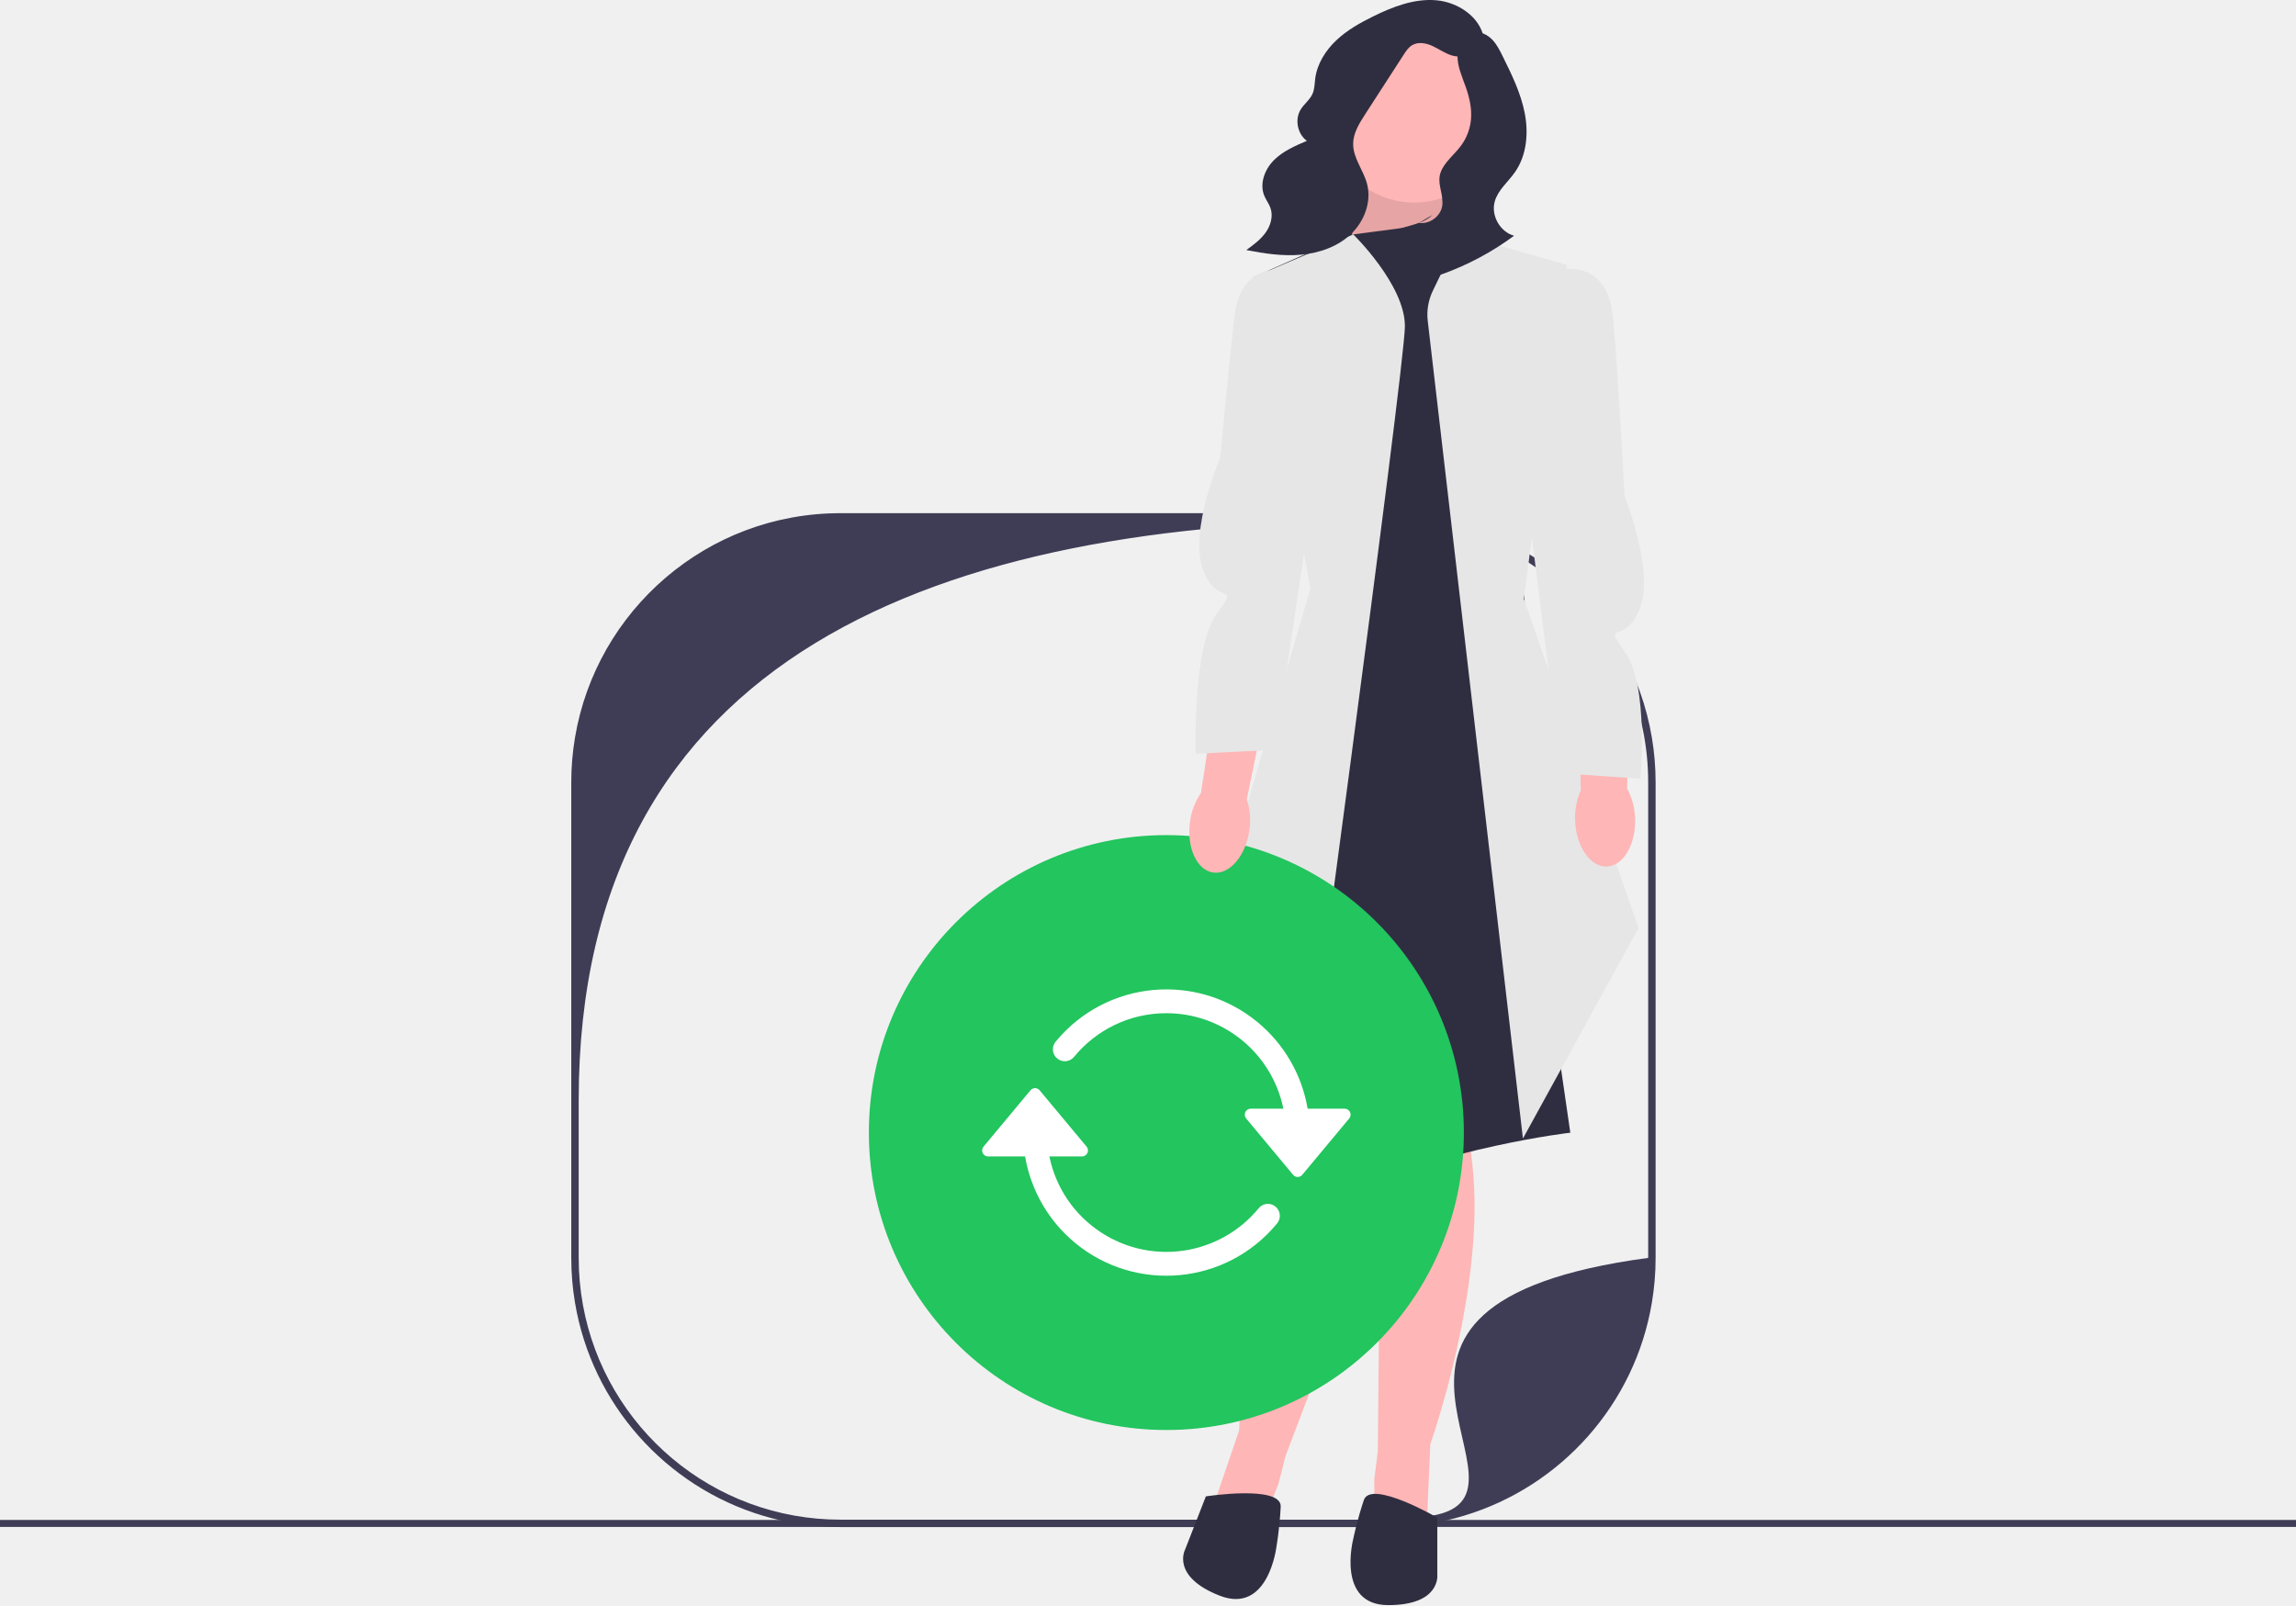
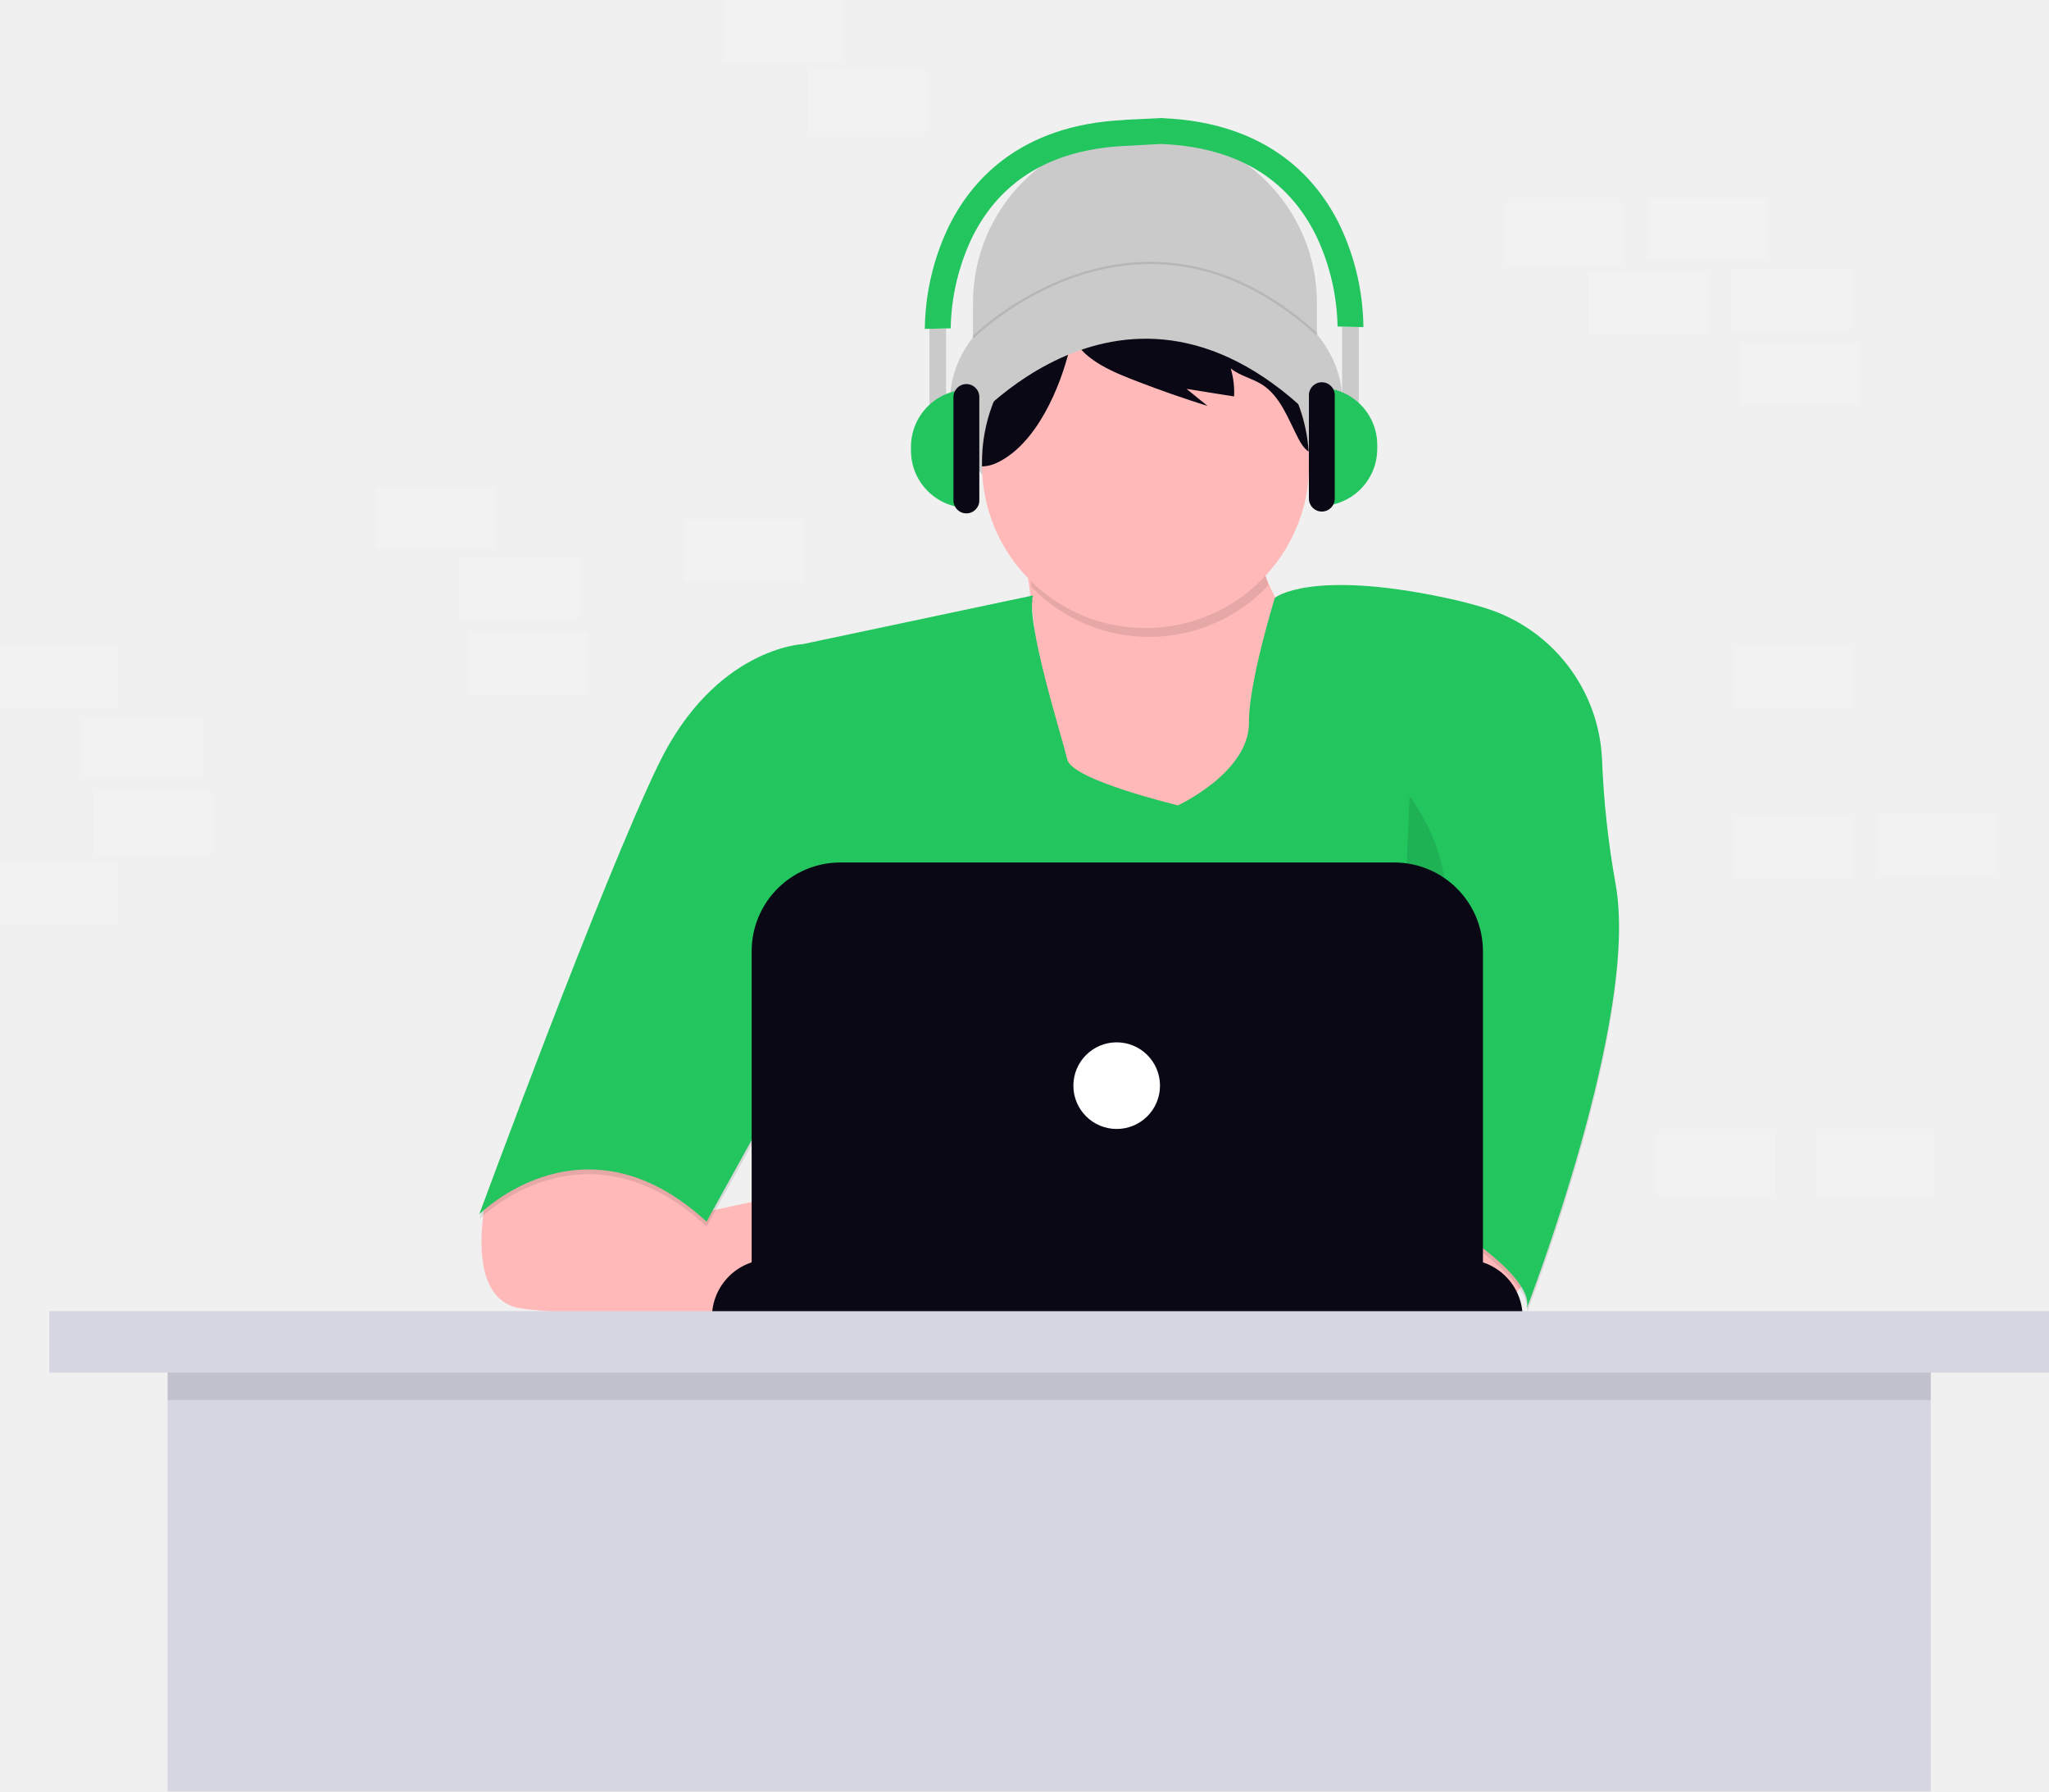
- <svg xmlns="http://www.w3.org/2000/svg" width="656" height="458.686" viewBox="0 0 656 458.686" data-src="https://cdn.undraw.co/illustrations/not-found_6bgl.svg" role="img" artist="Katerina Limpitsouni" source="https://undraw.co/">
-   <rect y="434.343" width="656" height="2" fill="#3f3d56" />
-   <g>
-     <path d="M471.971,210.814c-6.073-36.417-37.728-64.169-75.864-64.169H240.149c-38.121,0-69.769,27.73-75.864,64.125-.704,4.162-1.067,8.443-1.067,12.806v135.886c0,4.362,.363,8.636,1.067,12.798,4.851,28.996,25.93,52.497,53.586,60.844,7.051,2.133,14.531,3.281,22.279,3.281h155.957c7.747,0,15.228-1.148,22.279-3.281,27.663-8.354,48.749-31.87,53.586-60.888,.696-4.148,1.059-8.406,1.059-12.754V223.575c0-4.348-.363-8.614-1.059-12.761h-0Zm-62.666,222.29c-4.288,.763-8.695,1.163-13.198,1.163H240.149c-4.503,0-8.91-.4-13.198-1.163-35.018-6.229-61.607-36.832-61.607-73.642v-45.105c0-127.45,103.312-165.586,230.762-165.586,41.313,0,74.805,33.492,74.805,74.805v135.886c-100.291,13.42-26.589,67.413-61.607,73.642l0,0Z" fill="#3f3d56" />
-     <polygon points="349.162 249.186 355.162 288.186 443.162 276.186 434.662 230.619 349.162 249.186" fill="#22c55e" />
-     <rect x="381.842" y="30.342" width="36.385" height="37.661" fill="#2f2e41" />
-     <polygon points="385.162 70.186 394.162 43.186 411.704 43.186 412.627 70.186 385.162 70.186" fill="#ffb6b6" />
-     <polygon points="385.162 70.186 394.162 43.186 411.704 43.186 412.627 70.186 385.162 70.186" isolation="isolate" opacity=".1" />
-     <path d="M394.662,310.686l-1,104-1,8v11.484l15,1.516,1-23s16-45,12-80-2-25-2-25l-24,3Z" fill="#ffb6b6" />
-     <path d="M404.184,318.854l-36.901,97.238-1.979,7.816-4.178,10.697-14.524-4.045,7.435-21.788s1.466-47.737,17.924-78.884,10.957-22.56,10.957-22.56l21.264,11.525v0Z" fill="#ffb6b6" />
-     <path d="M385.162,67.186l-27,12,17.24,89.012-2.724,127.756-18,38s-3.016,21.732,27.984,7.732,66-18,66-18l-8.5-58.5-7.5-153.5,1-34-22-14s-26.5,3.5-26.5,3.5Z" fill="#2f2e41" />
-     <path d="M370.124,335.343l-29.962-50.157,34.24-116.988-16.24-89.012,28.49-12.197s14.749,14.362,14.749,26.209-31.277,242.145-31.277,242.145v-0Z" fill="#e6e6e6" />
-     <path d="M435.124,325.343l-27.197-233.628c-.343-2.95,.16-5.937,1.452-8.611l7.783-16.114,30.5,8.697-12.26,95.512,32.76,93.988-33.038,60.157Z" fill="#e6e6e6" />
-     <path d="M410.662,433.686s-19-11-21-5-3,11-3,11c0,0-5,19,10,19s14-8.642,14-8.642v-16.358Z" fill="#2f2e41" />
-     <path d="M344.536,427.606s21.7-3.335,21.38,2.982c-.32,6.316-1.207,11.338-1.207,11.338,0,0-2.254,19.517-16.227,14.06s-9.897-13.143-9.897-13.143l5.951-15.237-0-0Z" fill="#2f2e41" />
-     <circle cx="404.103" cy="33.021" r="24.86" fill="#ffb6b6" />
-     <path d="M423.965,10.868c-1.157-6.129-7.449-10.275-13.665-10.795s-12.305,1.827-17.902,4.579c-3.795,1.865-7.531,3.968-10.604,6.872s-5.461,6.697-6.012,10.889c-.195,1.483-.17,3.033-.777,4.4-.758,1.708-2.387,2.868-3.369,4.458-1.762,2.851-.953,6.999,1.752,8.978-3.4,1.449-6.894,2.961-9.486,5.596s-4.089,6.703-2.666,10.115c.503,1.207,1.335,2.263,1.765,3.498,.817,2.345,.039,5.009-1.409,7.026s-3.493,3.512-5.502,4.972c5.162,1.012,10.431,1.8,15.67,1.328s10.497-2.308,14.291-5.952c3.794-3.644,5.881-9.264,4.52-14.345-1.043-3.892-3.959-7.303-3.957-11.333,.001-3.097,1.743-5.892,3.425-8.493,3.673-5.681,7.346-11.361,11.019-17.042,.661-1.022,1.357-2.079,2.401-2.704,1.776-1.063,4.08-.596,5.952,.287,1.872,.883,3.583,2.149,5.579,2.696,4.075,1.117,8.801-1.448,10.086-5.473" fill="#2f2e41" />
-     <path d="M409.28,61.425c-2.072,2.006-5.057,2.652-7.824,3.465s-5.71,2.091-6.955,4.692c-1.221,2.55-.335,5.788,1.687,7.765s4.958,2.81,7.786,2.771c2.827-.039,5.583-.868,8.242-1.83,7.271-2.631,14.157-6.321,20.373-10.919-4.027-1.114-6.661-5.816-5.508-9.832,.938-3.267,3.805-5.545,5.756-8.328,3.36-4.792,3.919-11.108,2.807-16.853-1.112-5.745-3.732-11.071-6.324-16.318-.819-1.659-1.658-3.345-2.936-4.682-1.278-1.337-3.088-2.295-4.928-2.104-3.053,.318-5.003,3.67-5.024,6.74s1.326,5.955,2.347,8.85c1.052,2.983,1.784,6.144,1.501,9.294-.237,2.64-1.197,5.211-2.748,7.36-1.198,1.66-2.725,3.052-4.027,4.631-1.007,1.221-1.9,2.603-2.165,4.163-.482,2.839,1.184,5.712,.727,8.555-.482,3.006-3.645,5.307-6.653,4.841" fill="#2f2e41" />
-     <g>
-       <circle cx="333.249" cy="323.645" r="85" fill="#22c55e" />
-       <g>
-         <path d="M384.178,316.823h-10.567c-1.644-9.687-6.717-18.46-14.292-24.717-17.434-14.4-43.241-11.94-57.641,5.494-.049,.056-.096,.113-.142,.172-1.151,1.491-.874,3.633,.617,4.784,1.491,1.151,3.633,.874,4.784-.617,6.255-7.579,15.724-12.402,26.311-12.402,16.209,.002,30.179,11.406,33.426,27.286h-9.318c-.399,0-.785,.14-1.091,.395-.724,.603-.822,1.678-.219,2.402l13.411,16.099c.066,.079,.139,.152,.218,.217,.723,.603,1.799,.506,2.402-.217l13.411-16.099c.255-.306,.395-.692,.395-1.091,0-.942-.763-1.706-1.705-1.706v0Z" fill="#fff" />
-         <path d="M364.343,344.734c-1.491-1.151-3.633-.874-4.784,.617-4.962,6.008-11.831,10.136-19.464,11.699-18.462,3.78-36.492-8.122-40.272-26.584h9.318c.942-0,1.705-.764,1.705-1.706-0-.399-.14-.785-.395-1.091l-13.411-16.099c-.603-.723-1.679-.821-2.402-.218-.079,.066-.152,.139-.218,.218l-13.411,16.099c-.603,.724-.505,1.799,.219,2.402,.306,.255,.692,.395,1.091,.395h10.566c1.644,9.687,6.717,18.46,14.293,24.717,17.434,14.4,43.241,11.94,57.641-5.494,.049-.056,.096-.113,.141-.172,1.151-1.491,.875-3.633-.617-4.784h0Z" fill="#fff" />
-       </g>
-     </g>
-     <path id="uuid-da16df1e-5659-4232-96f6-61e8c639a9ec-833" d="M356.981,237.194c-1.029,7.366-5.665,12.806-10.352,12.15-4.688-.656-7.652-7.158-6.621-14.527,.371-2.949,1.444-5.766,3.127-8.216l4.756-31.156,14.573,2.543-6.236,30.444c.947,2.818,1.206,5.823,.754,8.762h-0Z" fill="#ffb6b6" />
-     <path d="M369.662,77.686s-15-5-17,13-4,40-4,40c0,0-9,21-5,32s11,3.331,4,12.665-6.025,40.047-6.025,40.047l22.525-1.134s12.5-82.579,12.5-84.579-7-52-7-52v0Z" fill="#e6e6e6" />
-     <g>
-       <path id="uuid-6bf35aa9-e432-4b51-af77-8f4eb19e6e42-834" d="M467.161,233.85c.279,7.433-3.33,13.601-8.06,13.778s-8.789-5.705-9.067-13.14c-.152-2.969,.41-5.93,1.637-8.637l-.784-31.507,14.793-.053-.798,31.066c1.427,2.609,2.209,5.521,2.279,8.493l0,0Z" fill="#ffb6b6" />
-       <path d="M444.07,77.349s15.087-4.731,16.765,13.302,3.285,51.065,3.285,51.065c0,0,8.623,21.157,4.427,32.084s-11.058,3.134-4.226,12.592c6.832,9.458,4.38,36.131,4.38,36.131l-22.501-1.536s-10.094-78.772-10.059-80.771,7.928-62.867,7.928-62.867l-0,0Z" fill="#e6e6e6" />
-     </g>
+ <svg xmlns="http://www.w3.org/2000/svg" width="900.31" height="787" viewBox="0 0 900.31 787" data-src="https://cdn.undraw.co/illustration/in-the-zone_07y7.svg" role="img">
+   <g id="Group_2" data-name="Group 2" transform="translate(-510.055 -146.5)">
+     <rect id="Rectangle_34" data-name="Rectangle 34" width="52" height="27" transform="translate(1272.055 430.5)" fill="#f2f2f2" opacity="0.998" />
+     <rect id="Rectangle_36" data-name="Rectangle 36" width="52" height="27" transform="translate(1234.055 233.5)" fill="#f2f2f2" opacity="0.998" />
+     <rect id="Rectangle_37" data-name="Rectangle 37" width="52" height="27" transform="translate(1271.055 264.5)" fill="#f2f2f2" opacity="0.998" />
+     <rect id="Rectangle_38" data-name="Rectangle 38" width="52" height="27" transform="translate(1171.055 235.5)" fill="#f2f2f2" opacity="0.998" />
+     <rect id="Rectangle_39" data-name="Rectangle 39" width="52" height="27" transform="translate(510.055 525.5)" fill="#f2f2f2" opacity="0.998" />
+     <rect id="Rectangle_40" data-name="Rectangle 40" width="52" height="27" transform="translate(1275.055 297.5)" fill="#f2f2f2" opacity="0.998" />
+     <rect id="Rectangle_41" data-name="Rectangle 41" width="52" height="27" transform="translate(1208.055 266.5)" fill="#f2f2f2" opacity="0.998" />
+     <rect id="Rectangle_42" data-name="Rectangle 42" width="52" height="27" transform="translate(1335.055 503.5)" fill="#f2f2f2" opacity="0.998" />
+     <rect id="Rectangle_43" data-name="Rectangle 43" width="52" height="27" transform="translate(1272.055 505.5)" fill="#f2f2f2" opacity="0.998" />
+     <rect id="Rectangle_44" data-name="Rectangle 44" width="52" height="27" transform="translate(510.055 430.5)" fill="#f2f2f2" opacity="0.998" />
+     <rect id="Rectangle_45" data-name="Rectangle 45" width="52" height="27" transform="translate(547.055 461.5)" fill="#f2f2f2" opacity="0.998" />
+     <rect id="Rectangle_46" data-name="Rectangle 46" width="52" height="27" transform="translate(828.055 146.5)" fill="#f2f2f2" opacity="0.998" />
+     <rect id="Rectangle_47" data-name="Rectangle 47" width="52" height="27" transform="translate(1238.055 644.5)" fill="#f2f2f2" opacity="0.998" />
+     <rect id="Rectangle_48" data-name="Rectangle 48" width="52" height="27" transform="translate(551.055 494.5)" fill="#f2f2f2" opacity="0.998" />
+     <rect id="Rectangle_49" data-name="Rectangle 49" width="52" height="27" transform="translate(865.055 177.5)" fill="#f2f2f2" opacity="0.998" />
+     <rect id="Rectangle_50" data-name="Rectangle 50" width="52" height="27" transform="translate(675.055 360.5)" fill="#f2f2f2" opacity="0.998" />
+     <rect id="Rectangle_51" data-name="Rectangle 51" width="52" height="27" transform="translate(712.055 391.5)" fill="#f2f2f2" opacity="0.998" />
+     <rect id="Rectangle_52" data-name="Rectangle 52" width="52" height="27" transform="translate(811.055 374.5)" fill="#f2f2f2" opacity="0.998" />
+     <rect id="Rectangle_53" data-name="Rectangle 53" width="52" height="27" transform="translate(716.055 424.5)" fill="#f2f2f2" opacity="0.998" />
+     <rect id="Rectangle_54" data-name="Rectangle 54" width="52" height="27" transform="translate(1308.055 644.5)" fill="#f2f2f2" opacity="0.998" />
+     <path id="Path_72-418" data-name="Path 72" d="M503.71,57.57h0a75.57,75.57,0,0,1,75.57,75.57v32.24H428.14V133.14a75.57,75.57,0,0,1,75.57-75.57Z" transform="translate(509.425 146.5)" fill="#cacaca" />
+     <ellipse id="Ellipse_16" data-name="Ellipse 16" cx="86.14" cy="59.19" rx="86.14" ry="59.19" transform="translate(927.525 263.26)" fill="#cacaca" />
+     <path id="Path_73-419" data-name="Path 73" d="M598.44,289.79s18,94.07,0,119.44,55,35.41,55,35.41L729,417.16l10.57-67.65s-46-25.9-36.47-78.22Z" transform="translate(360.005 90)" fill="#ffb9b9" />
+     <path id="Path_74-420" data-name="Path 74" d="M821.46,606.89s4.76,20.61-21.14,24.31a146.452,146.452,0,0,1-46.08-.55l-5.71-51.77h60.25Z" transform="translate(360.005 90)" fill="#ffb9b9" />
+     <path id="Path_75-421" data-name="Path 75" d="M364.12,580.51S352.68,627,378.58,631.2s121,4.23,121,4.23v-55l-43.06,9.2L416.1,550.87Z" transform="translate(360.005 90)" fill="#ffb9b9" />
+     <path id="Path_76-422" data-name="Path 76" d="M604,320.18l-101.21,21.4s-38.58,1.59-63.42,52.85-78.75,197.66-78.75,197.66,46-46.51,99.89,3.17l35.94-65-7.93,103.06H767V584.69s58.13,31.18,53.91,48.62c0,0,49.75-128.18,39-186.43a396.174,396.174,0,0,1-5.94-54.5h0a73,73,0,0,0-51.38-66.67c-5.24-1.61-11-3.12-17.4-4.47-59.72-12.68-75,0-75,0s-11.57,37.64-11.36,54.7c.26,21.93-31.18,36.47-31.18,36.47s-46.51-11.1-48.62-20.08S600.28,330.75,604,320.18Z" transform="translate(360.005 90)" opacity="0.1" />
+     <path id="Path_77-423" data-name="Path 77" d="M604,318.07l-101.21,21.4s-38.58,1.59-63.42,52.85S360.61,590,360.61,590s46-46.51,99.89,3.17l35.94-65L488.51,631.2H767V582.58s58.13,31.18,53.91,48.62c0,0,49.75-128.18,39-186.43a396.194,396.194,0,0,1-5.94-54.5h0a73,73,0,0,0-51.38-66.67c-5.24-1.61-11-3.12-17.4-4.47-59.72-12.68-75,0-75,0s-11.57,37.64-11.36,54.7c.26,21.93-31.18,36.47-31.18,36.47s-46.51-11.1-48.62-20.08S600.28,328.64,604,318.07Z" transform="translate(360.005 90)" fill="#22c55e" />
+     <path id="Path_78-424" data-name="Path 78" d="M707.42,313.58a71.53,71.53,0,0,1-2.76-37.52L600,294.55s1.51,7.91,3.22,19.76a71.86,71.86,0,0,0,104.18-.73Z" transform="translate(360.005 90)" opacity="0.1" />
+     <path id="Path_79-425" data-name="Path 79" d="M725.27,259.67a71.875,71.875,0,1,1-143.74,1.74c.01-.58.01-1.16.01-1.74a71.856,71.856,0,0,1,83.93-70.87h0a71.82,71.82,0,0,1,59.61,66.1Q725.27,257.27,725.27,259.67Z" transform="translate(360.005 90)" fill="#ffb9b9" />
+     <path id="Path_82-426" data-name="Path 82" d="M628.36,192.3l.1-.06a71.816,71.816,0,0,0-46.93,67.43q0,.87,0,1.74a16,16,0,0,0,6.45-1.55c17.52-8.18,28-33.2,32.16-50.65C621.64,203,623.05,195.93,628.36,192.3Z" transform="translate(360.005 90)" fill="#090814" />
+     <path id="Path_83-427" data-name="Path 83" d="M683.37,194.32a71.279,71.279,0,0,0-17.87-5.51,23.06,23.06,0,0,1,12.83,8.06,32.859,32.859,0,0,1,3.93,7,72.07,72.07,0,0,0-60.45,1.25c4.51,9.89,18.5,15.28,27.84,18.89q15.34,5.92,31,10.83l-9.24-7.5,20.87,3.32a36.153,36.153,0,0,0-1.46-12.3c4,3.22,9.3,4.3,13.64,7,8.13,5.13,11.52,15,15.95,23.55,1.17,2.26,2.55,4.57,4.66,6a71.91,71.91,0,0,0-41.7-60.59Z" transform="translate(360.005 90)" fill="#090814" />
+     <path id="Path_85-428" data-name="Path 85" d="M573.33,246.19s74-92,159.61,0l-7.4-20.61s-40.17-58.66-68.7-46-56.55,21.67-56.55,21.67Z" transform="translate(360.005 90)" fill="#cacaca" />
+     <path id="Path_86-429" data-name="Path 86" d="M512.55,444.38s-15.85,42.28,6.34,80.33-19.55,53.91-19.55,53.91" transform="translate(360.005 90)" opacity="0.1" />
+     <path id="Path_87-430" data-name="Path 87" d="M769.4,406.33s27.48,34.88,9.51,66.06S762,578.62,762,578.62" transform="translate(360.005 90)" opacity="0.1" />
+     <path id="Path_88-431" data-name="Path 88" d="M338.82,553.3H644.29a25.37,25.37,0,0,1,25.37,25.37H313.46A25.37,25.37,0,0,1,338.82,553.3Z" transform="translate(509.425 146.5)" fill="#090814" />
+     <path id="Path_89-432" data-name="Path 89" d="M369.9,378.89H613.22a39,39,0,0,1,39,39V559.11H330.9V417.89A39,39,0,0,1,369.9,378.89Z" transform="translate(509.425 146.5)" fill="#090814" />
+     <circle id="Ellipse_17" data-name="Ellipse 17" cx="19.03" cy="19.03" r="19.03" transform="translate(981.685 604.4)" fill="#fff" />
+     <path id="Path_90-433" data-name="Path 90" d="M577.56,204.7s72.72-72.68,151.15-1.33" transform="translate(360.005 90)" fill="none" stroke="#000" stroke-miterlimit="10" stroke-width="1" opacity="0.1" />
+     <rect id="Rectangle_55" data-name="Rectangle 55" width="7.3" height="41.39" transform="translate(1099.785 290.07)" fill="#cacaca" />
+     <path id="Path_91-434" data-name="Path 91" d="M580.62,170.35h0a25.16,25.16,0,0,1,25.16,25.16v1.62a25.16,25.16,0,0,1-25.16,25.16h0Z" transform="translate(509.425 146.5)" fill="#22c55e" />
+     <rect id="Rectangle_56" data-name="Rectangle 56" width="11.36" height="56.81" rx="5.68" transform="translate(1085.175 314.42)" fill="#090814" />
+     <rect id="Rectangle_57" data-name="Rectangle 57" width="7.3" height="41.39" transform="translate(925.745 332.27) rotate(180)" fill="#cacaca" />
+     <path id="Path_92-435" data-name="Path 92" d="M550.32,227.66h0a25.16,25.16,0,0,1,25.16,25.16v1.62a25.16,25.16,0,0,1-25.16,25.16h0Z" transform="translate(1485.805 597.26) rotate(180)" fill="#22c55e" />
+     <rect id="Rectangle_58" data-name="Rectangle 58" width="11.36" height="56.81" rx="5.68" transform="translate(940.355 372.03) rotate(180)" fill="#090814" />
+     <path id="Path_93-436" data-name="Path 93" d="M738.92,155.83c-9.89-20.56-31.43-45.42-77.86-47.41v-.06h-.56l-16.45.78v.08c-46.12,2.12-67.56,26.89-77.42,47.38A106.59,106.59,0,0,0,556.41,201l5.68-.14,5.68-.13A96.651,96.651,0,0,1,577,161.21c12.52-25.72,35.56-39.39,68.47-40.66h0l14.55-.81h0C692.95,121,716,134.69,728.51,160.4a96.652,96.652,0,0,1,9.25,39.54l5.68.13,5.68.14a106.59,106.59,0,0,0-10.2-44.38Z" transform="translate(360.005 90)" fill="#22c55e" />
+     <rect id="Rectangle_59" data-name="Rectangle 59" width="774.71" height="208" transform="translate(583.705 725.5)" fill="#d6d6e3" />
+     <rect id="Rectangle_60" data-name="Rectangle 60" width="774.71" height="22" transform="translate(583.705 739.5)" opacity="0.1" />
+     <rect id="Rectangle_61" data-name="Rectangle 61" width="878.63" height="27" transform="translate(531.735 722.5)" fill="#d6d6e3" />
  </g>
</svg>
